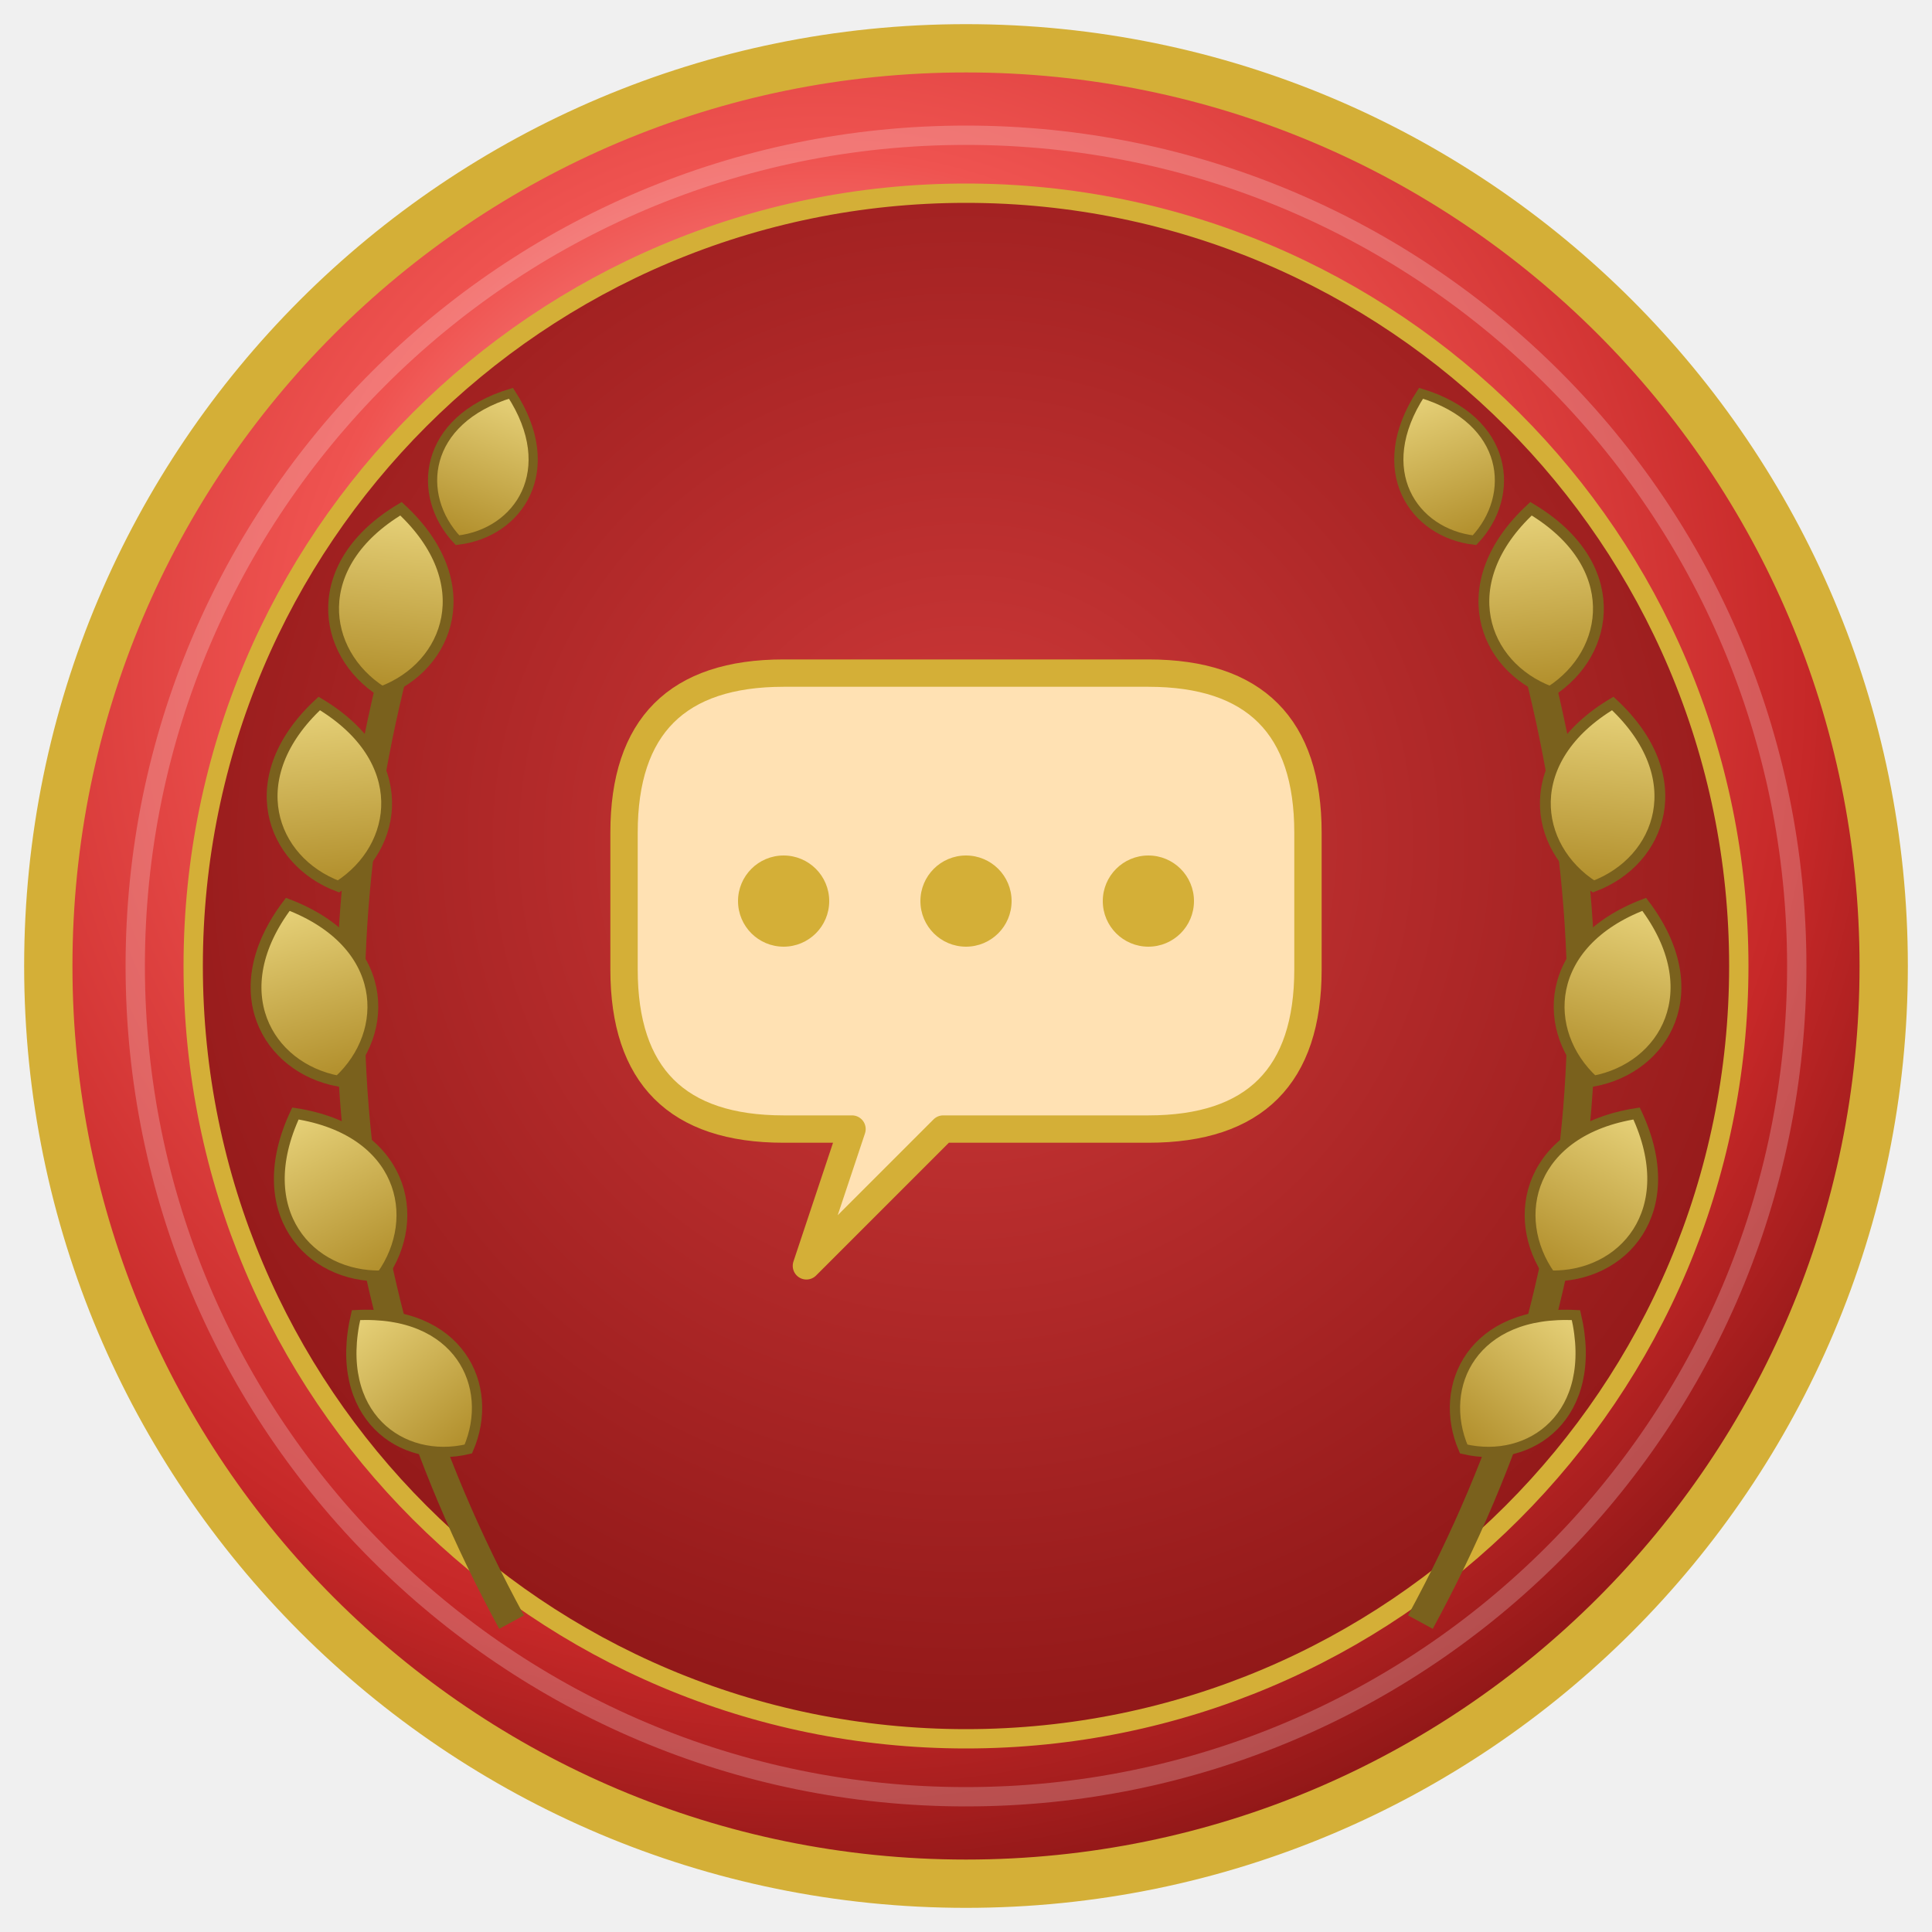
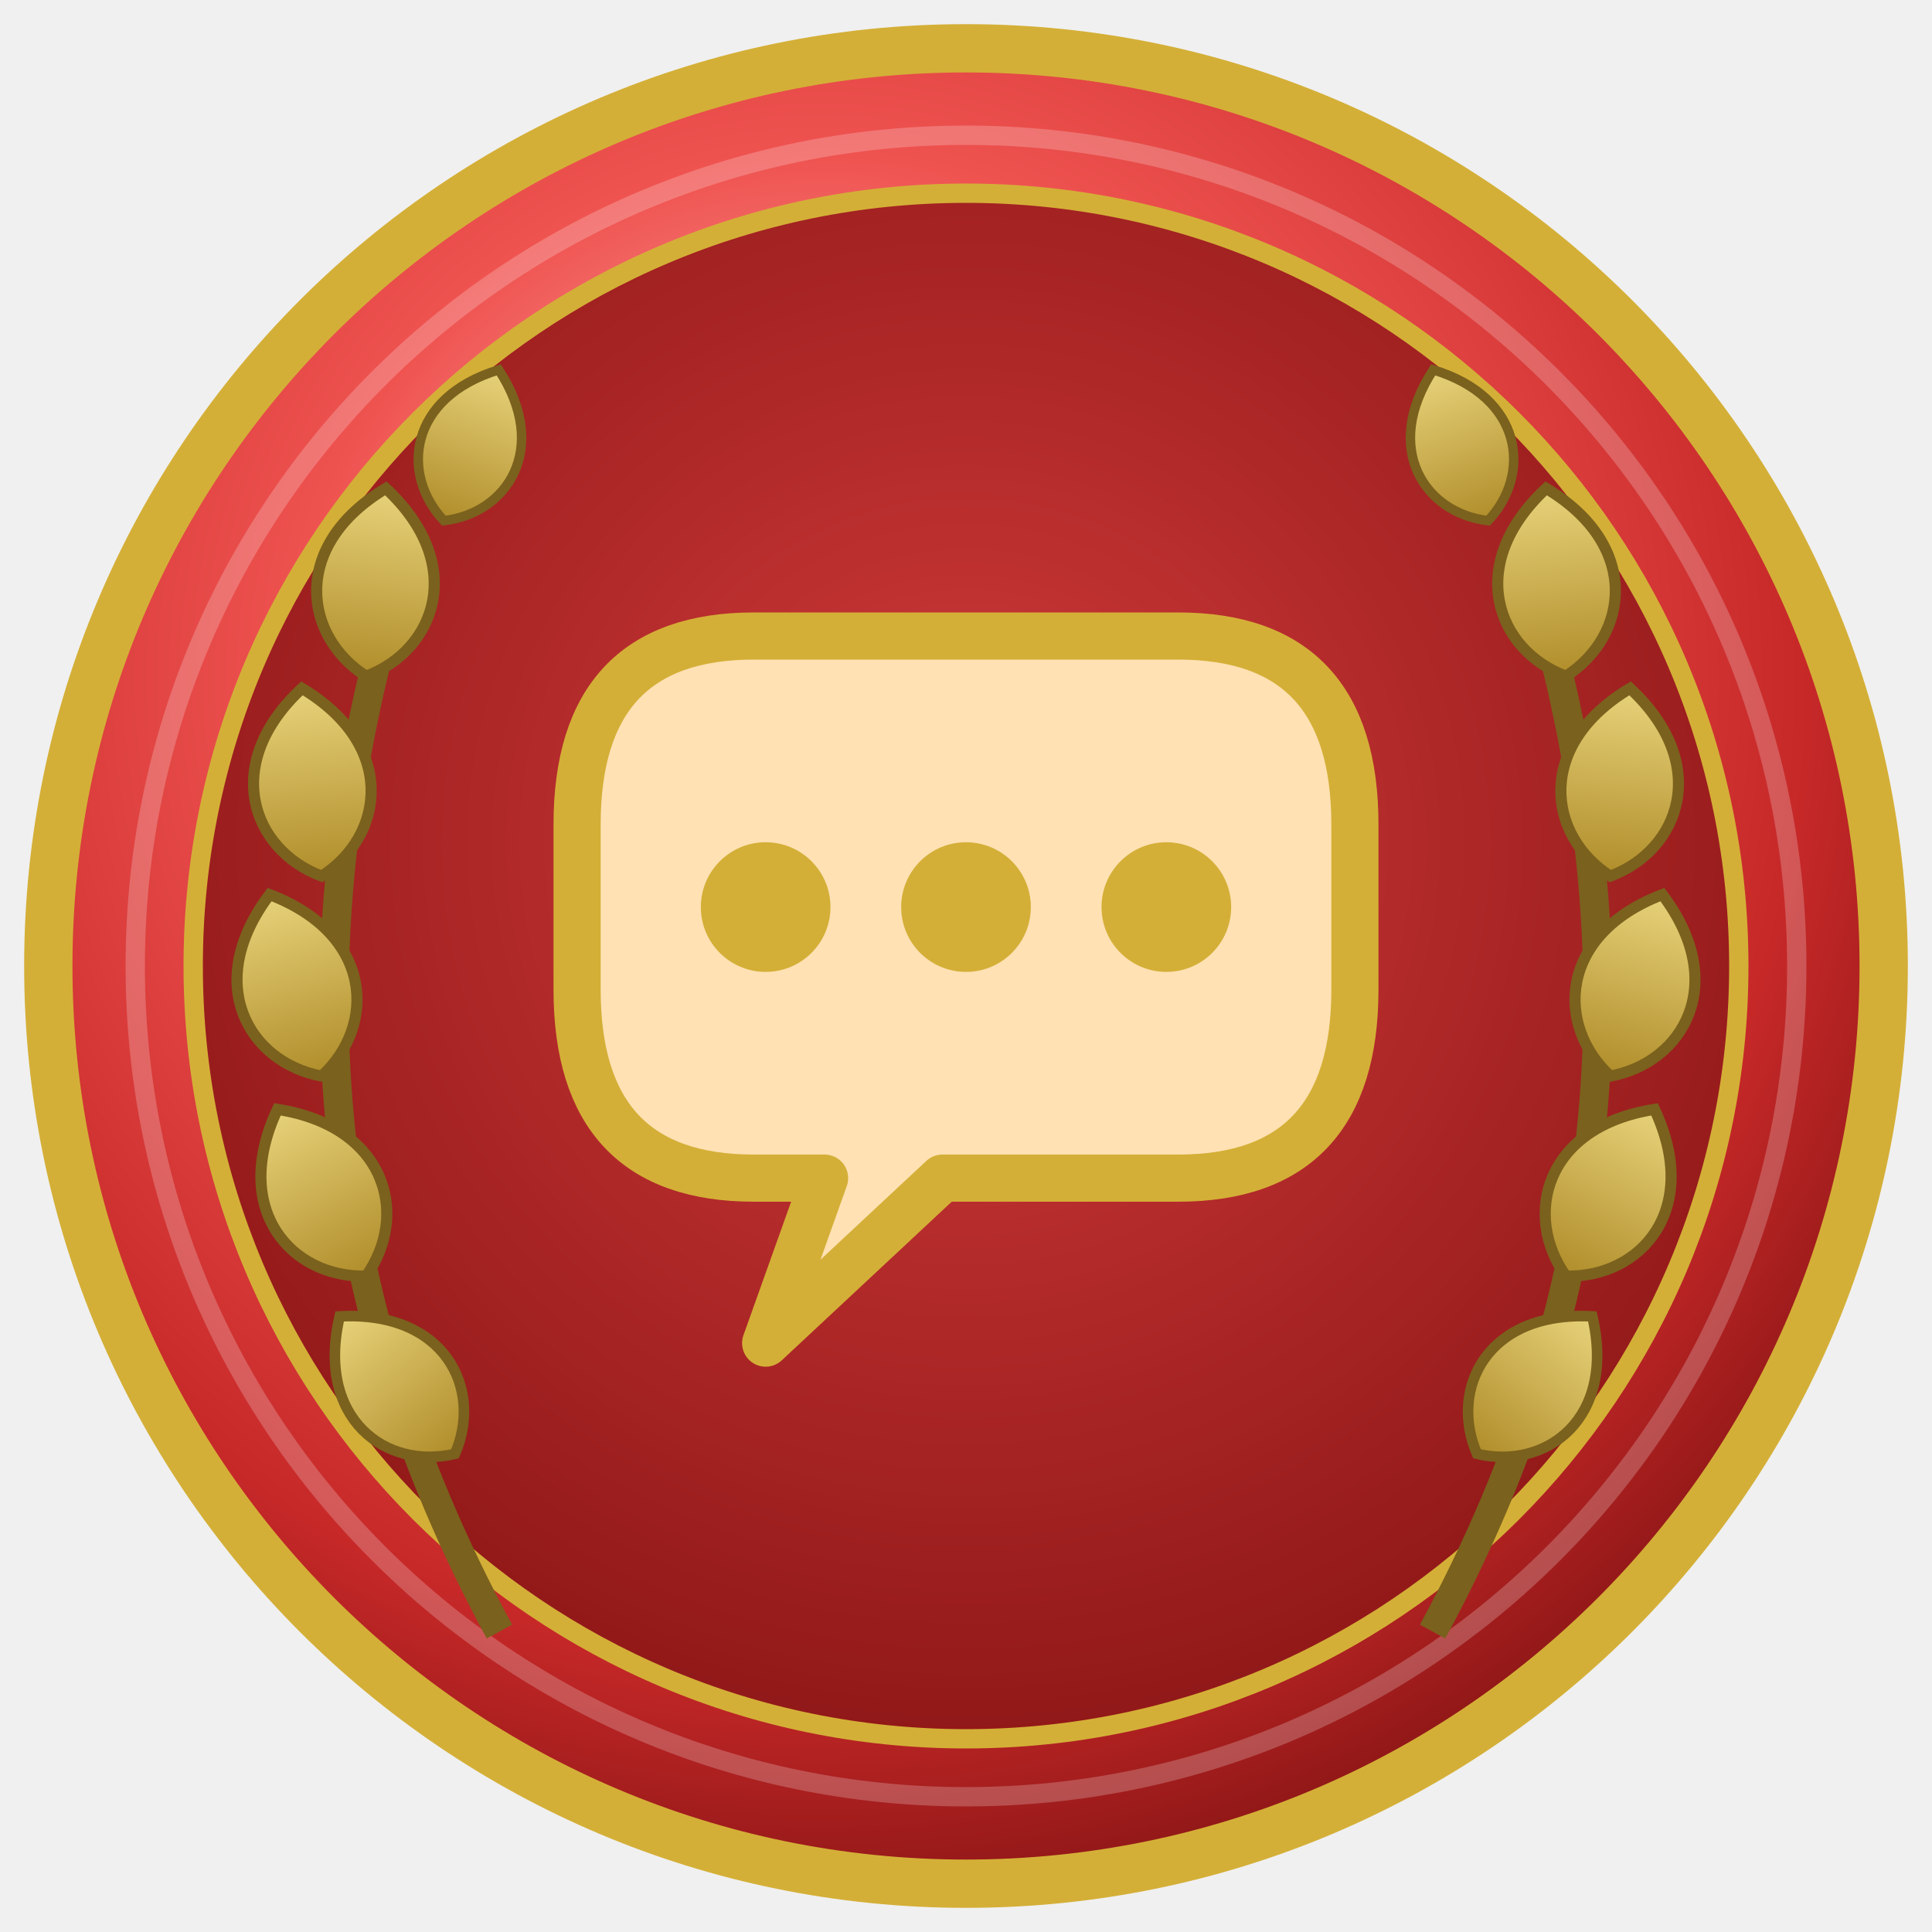
<svg xmlns="http://www.w3.org/2000/svg" viewBox="0 0 200 200" width="200" height="200" role="img" aria-label="Досягнення: Flood Lord (рівень: рубін)">
  <defs>
    <radialGradient id="metal" cx="42%" cy="34%" r="72%">
      <stop offset="0%" stop-color="#ffd1d1" />
      <stop offset="40%" stop-color="#ef5350" />
      <stop offset="76%" stop-color="#c62828" />
      <stop offset="100%" stop-color="#7f1212" />
    </radialGradient>
    <radialGradient id="field" cx="50%" cy="42%" r="60%">
      <stop offset="0%" stop-color="#d23b3b" />
      <stop offset="100%" stop-color="#8f1717" />
    </radialGradient>
    <linearGradient id="leaf" x1="0" y1="0" x2="0" y2="1">
      <stop offset="0%" stop-color="#e7d27a" />
      <stop offset="100%" stop-color="#b08d2a" />
    </linearGradient>
    <path id="lf" d="M0,0 C 6,-3 8,-11 0,-17 C -8,-11 -6,-3 0,0 Z" />
  </defs>
  <circle cx="100" cy="100" r="95" fill="url(#metal)" />
  <circle cx="100" cy="100" r="95" fill="none" stroke="#d4af37" stroke-width="5" />
  <circle cx="100" cy="100" r="86" fill="none" stroke="#ffffff" stroke-opacity="0.22" stroke-width="2" />
  <circle cx="100" cy="100" r="80" fill="url(#field)" stroke="#d4af37" stroke-width="2" />
-   <g transform="translate(100 94) scale(1.12) translate(-100 -100)">
+   <g transform="translate(100 93) scale(1.15) translate(-100 -100)">
    <g id="wreath-l" fill="url(#leaf)" stroke="#7a611d" stroke-width="1">
      <path d="M58,166 Q 33,120 50,68" fill="none" stroke="#7a611d" stroke-width="2.6" />
      <use href="#lf" transform="translate(54,150) rotate(-40) scale(0.95)" />
      <use href="#lf" transform="translate(46,134) rotate(-28)" />
      <use href="#lf" transform="translate(42,116) rotate(-16)" />
      <use href="#lf" transform="translate(42,98) rotate(-6)" />
      <use href="#lf" transform="translate(46,80) rotate(6)" />
      <use href="#lf" transform="translate(53,66) rotate(20) scale(0.85)" />
    </g>
    <use href="#wreath-l" transform="matrix(-1 0 0 1 200 0)" />
  </g>
-   <g transform="translate(100 98) scale(1.18) translate(-100 -100)">
-     <path d="M84,76 H116 Q130,76 130,90 V102 Q130,116 116,116 H98 L86,128 L90,116 H84 Q70,116 70,102 V90 Q70,76 84,76 Z" fill="#ffe1b3" stroke="#d4af37" stroke-width="2.4" stroke-linejoin="round" />
-     <circle cx="84" cy="96" r="4" fill="#d4af37" />
-     <circle cx="100" cy="96" r="4" fill="#d4af37" />
-     <circle cx="116" cy="96" r="4" fill="#d4af37" />
+   <g transform="translate(100 100) scale(1.22) translate(-100 -100)">
+     <path d="M82,72 H118 Q133,72 133,88 V102 Q133,118 118,118 H98 L83,132 L88,118 H82 Q67,118 67,102 V88 Q67,72 82,72 Z" fill="#ffe1b3" stroke="#d4af37" stroke-width="4" stroke-linejoin="round" />
+     <circle cx="83" cy="95" r="5.5" fill="#d4af37" />
+     <circle cx="100" cy="95" r="5.5" fill="#d4af37" />
+     <circle cx="117" cy="95" r="5.5" fill="#d4af37" />
  </g>
</svg>
